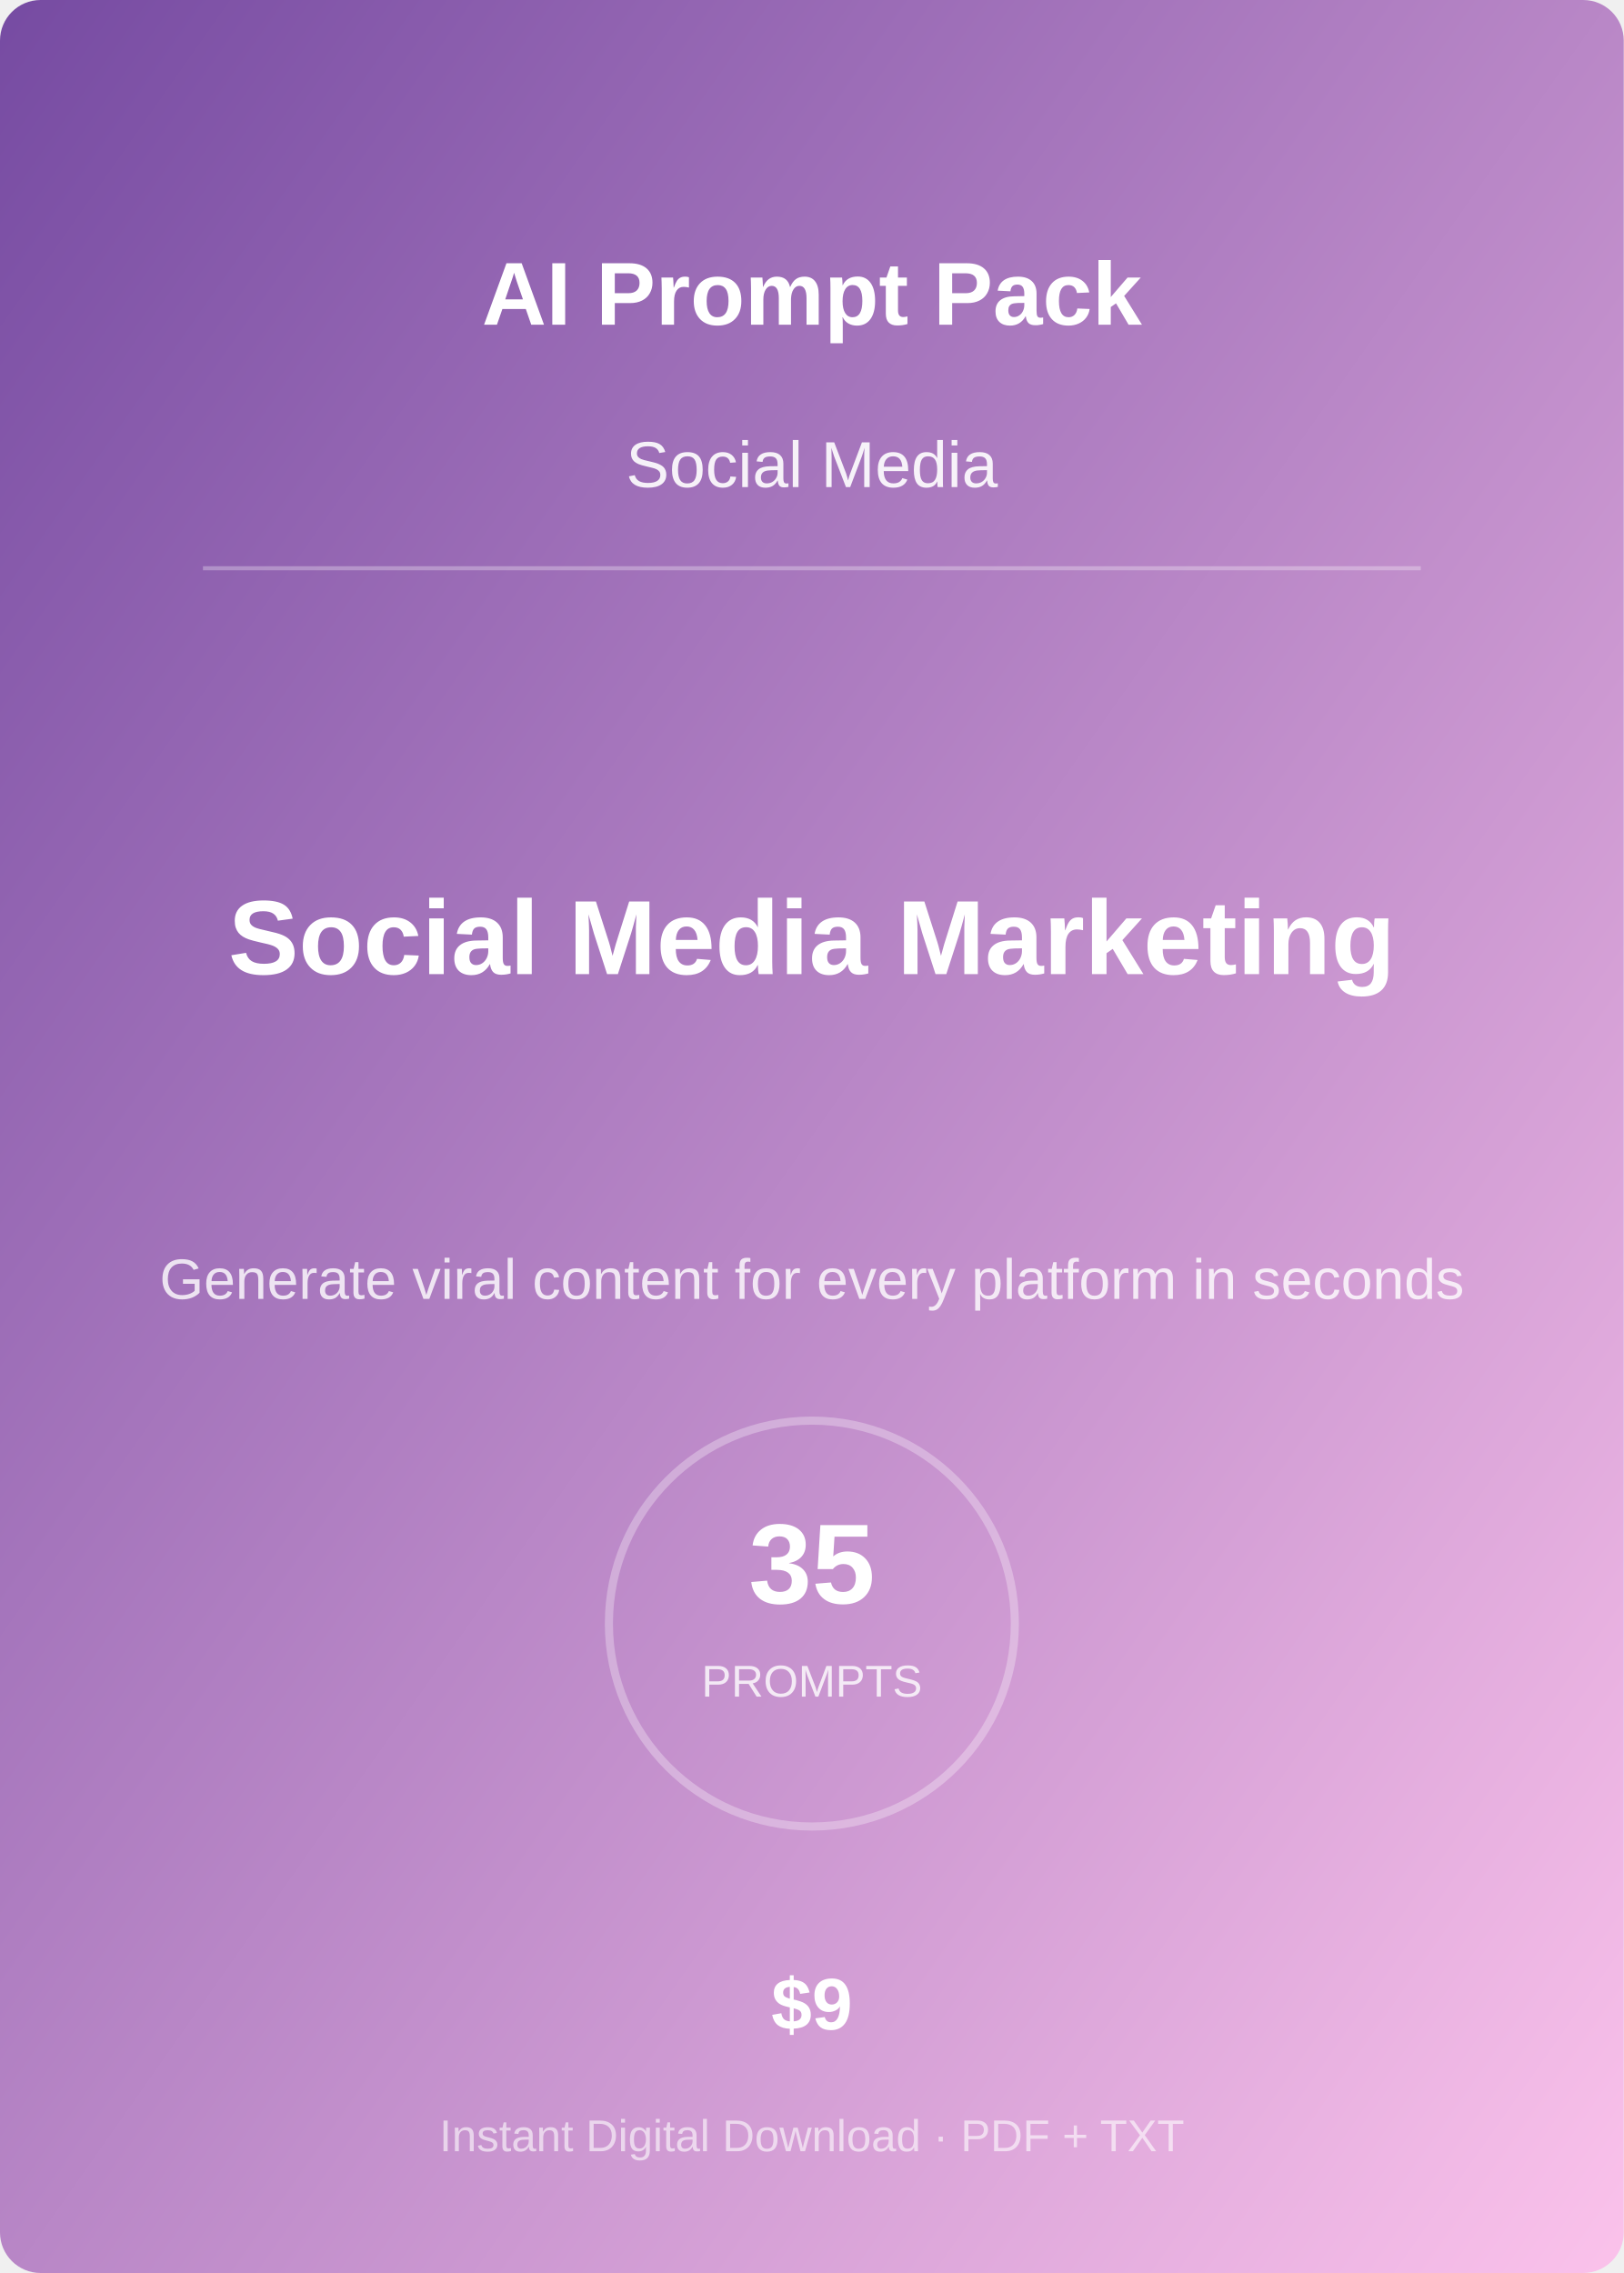
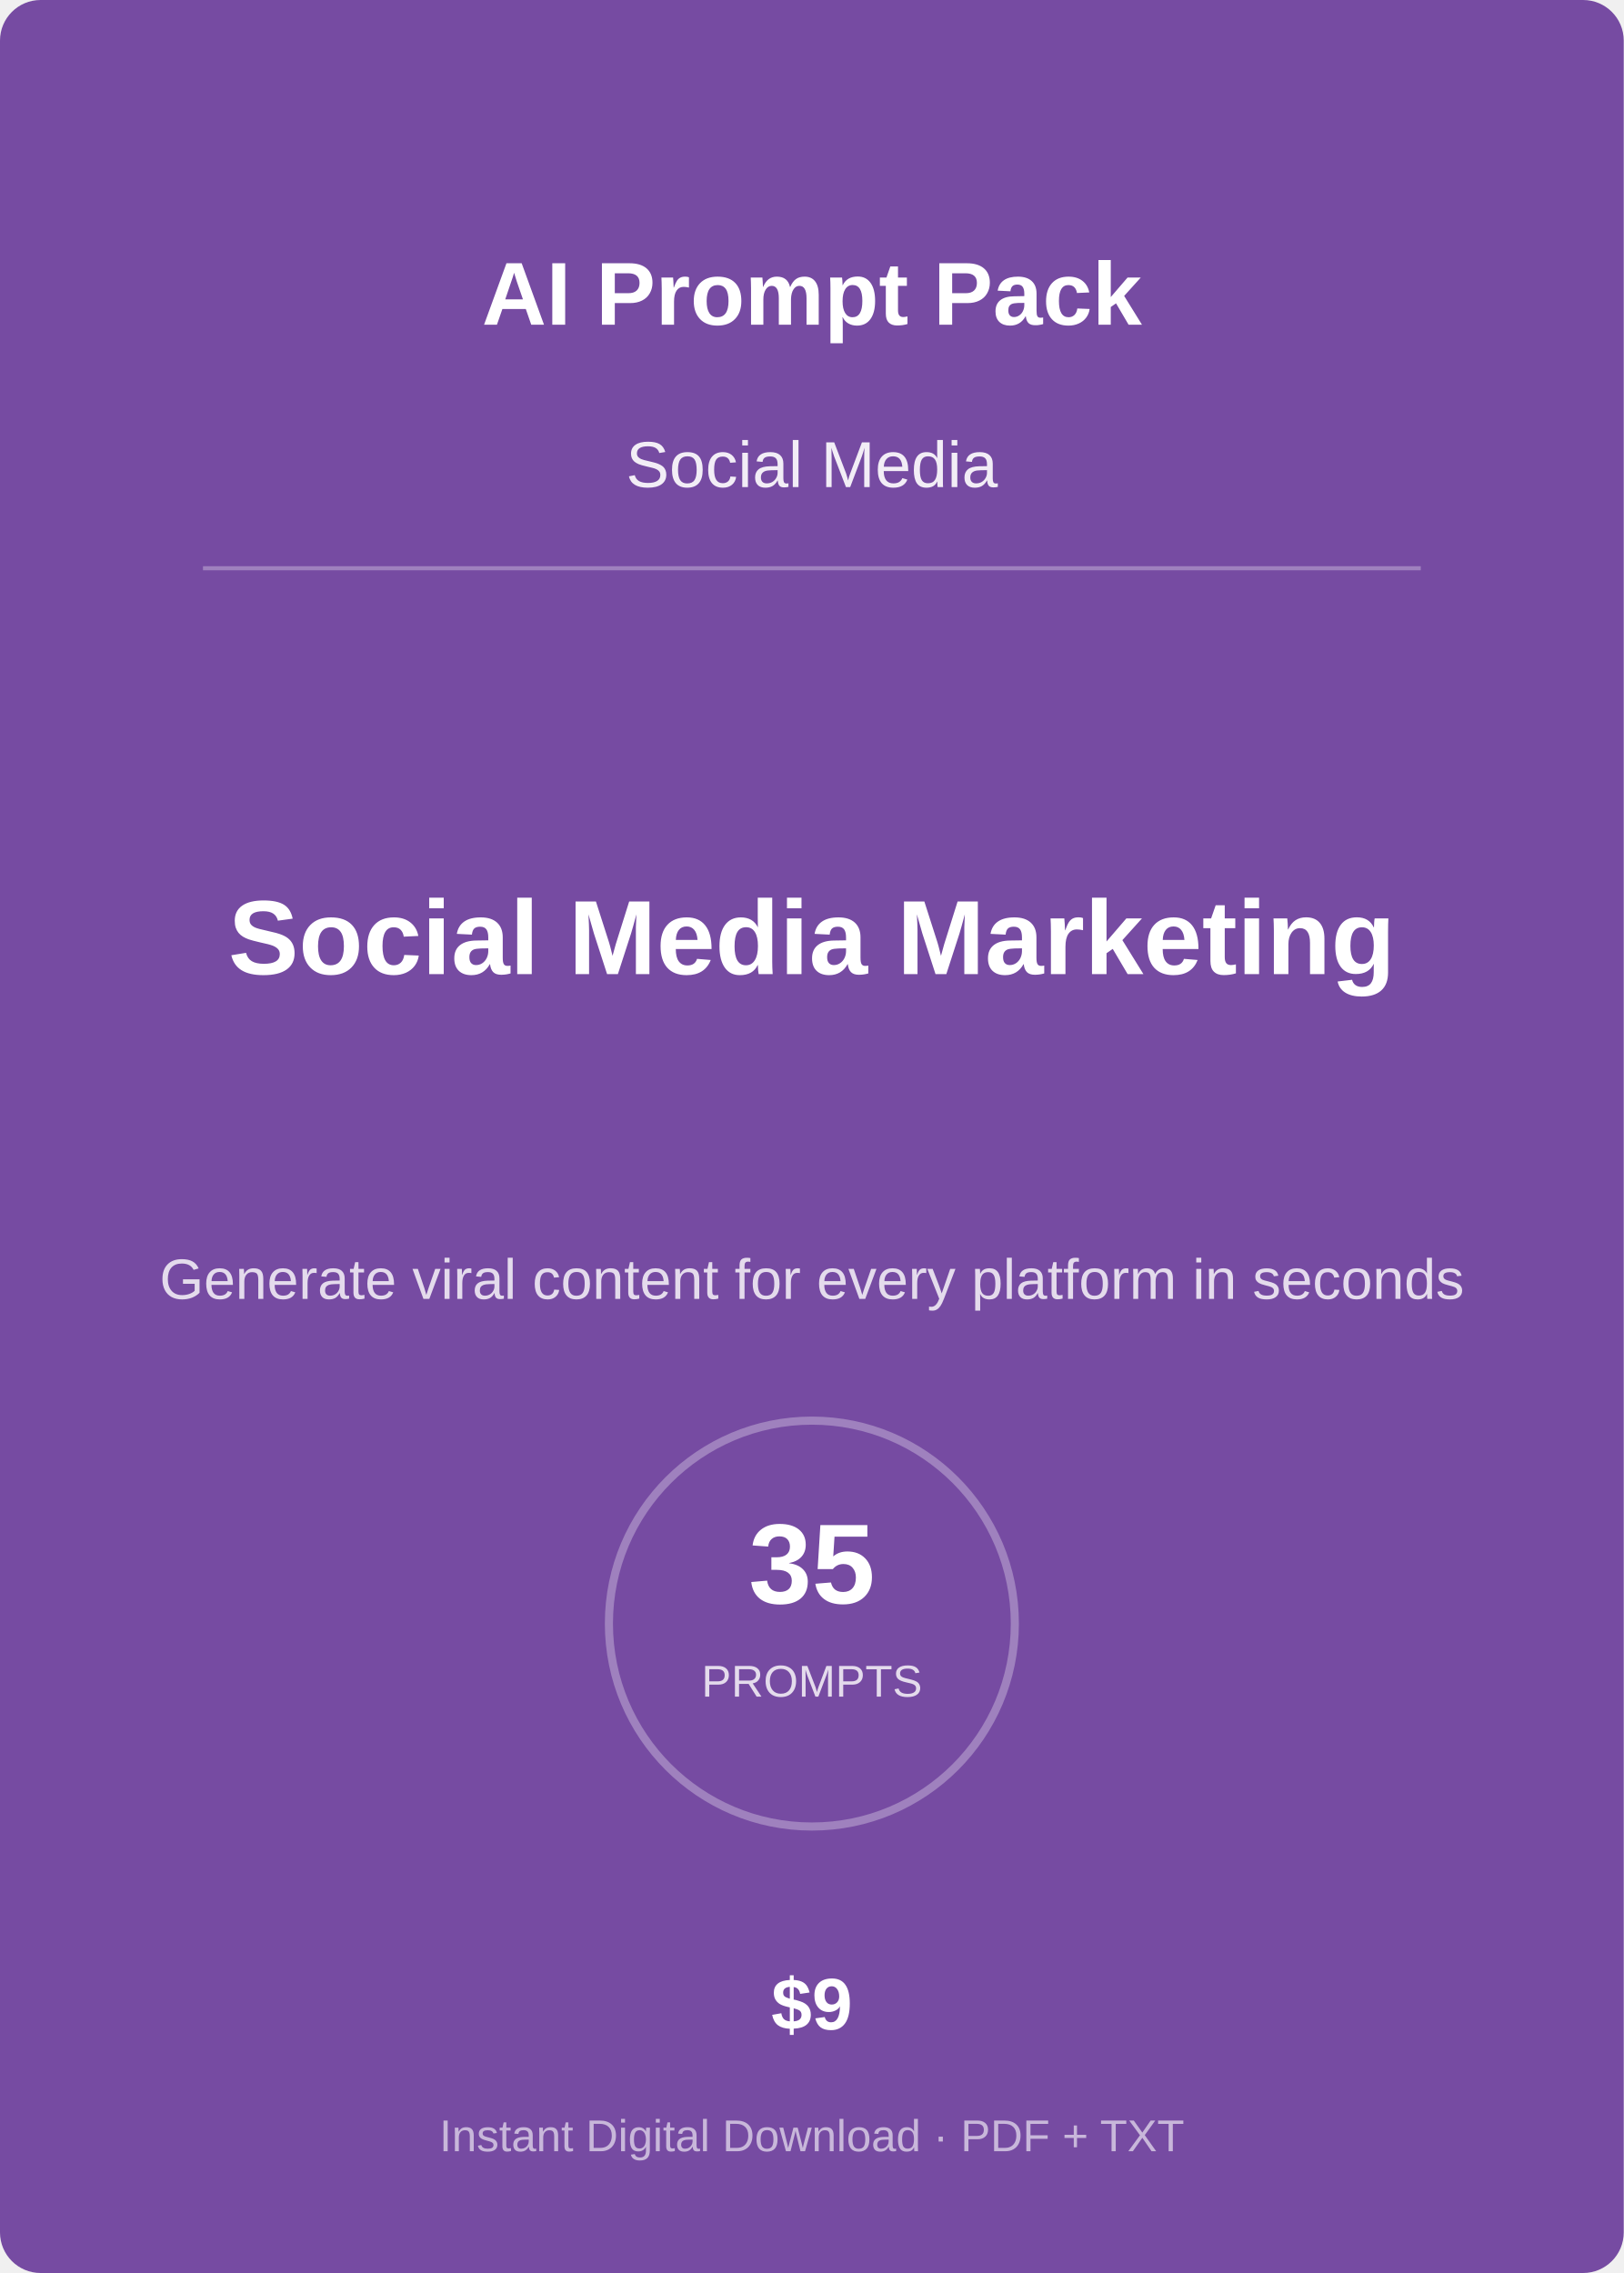
<svg xmlns="http://www.w3.org/2000/svg" viewBox="0 0 400 560">
  <defs>
    <linearGradient id="bg" x1="0%" y1="0%" x2="100%" y2="100%">
      <stop offset="0%" style="stop-color:#764ba2" />
-       <stop offset="100%" style="stop-color:#fbc2eb" />
+       <stop offset="100%" style="stop-color:#764ba2" />
    </linearGradient>
  </defs>
  <rect width="400" height="560" fill="url(#bg)" rx="10" />
  <text x="200" y="80" text-anchor="middle" font-family="Arial,sans-serif" font-size="22" font-weight="bold" fill="#fff">AI Prompt Pack</text>
  <text x="200" y="120" text-anchor="middle" font-family="Arial,sans-serif" font-size="16" fill="#fff" opacity="0.9">Social Media</text>
  <line x1="50" y1="140" x2="350" y2="140" stroke="#fff" stroke-width="1" opacity="0.3" />
  <text x="200" y="240" text-anchor="middle" font-family="Arial,sans-serif" font-size="26" font-weight="bold" fill="#fff">Social Media Marketing</text>
  <text x="200" y="320" text-anchor="middle" font-family="Arial,sans-serif" font-size="14" fill="#fff" opacity="0.8">Generate viral content for every platform in seconds</text>
  <circle cx="200" cy="400" r="50" fill="none" stroke="#fff" stroke-width="2" opacity="0.3" />
  <text x="200" y="395" text-anchor="middle" font-family="Arial,sans-serif" font-size="28" font-weight="bold" fill="#fff">35</text>
  <text x="200" y="418" text-anchor="middle" font-family="Arial,sans-serif" font-size="11" fill="#fff" opacity="0.8">PROMPTS</text>
  <text x="200" y="500" text-anchor="middle" font-family="Arial,sans-serif" font-size="18" font-weight="bold" fill="#fff">$9</text>
  <text x="200" y="530" text-anchor="middle" font-family="Arial,sans-serif" font-size="11" fill="#fff" opacity="0.6">Instant Digital Download · PDF + TXT</text>
</svg>
